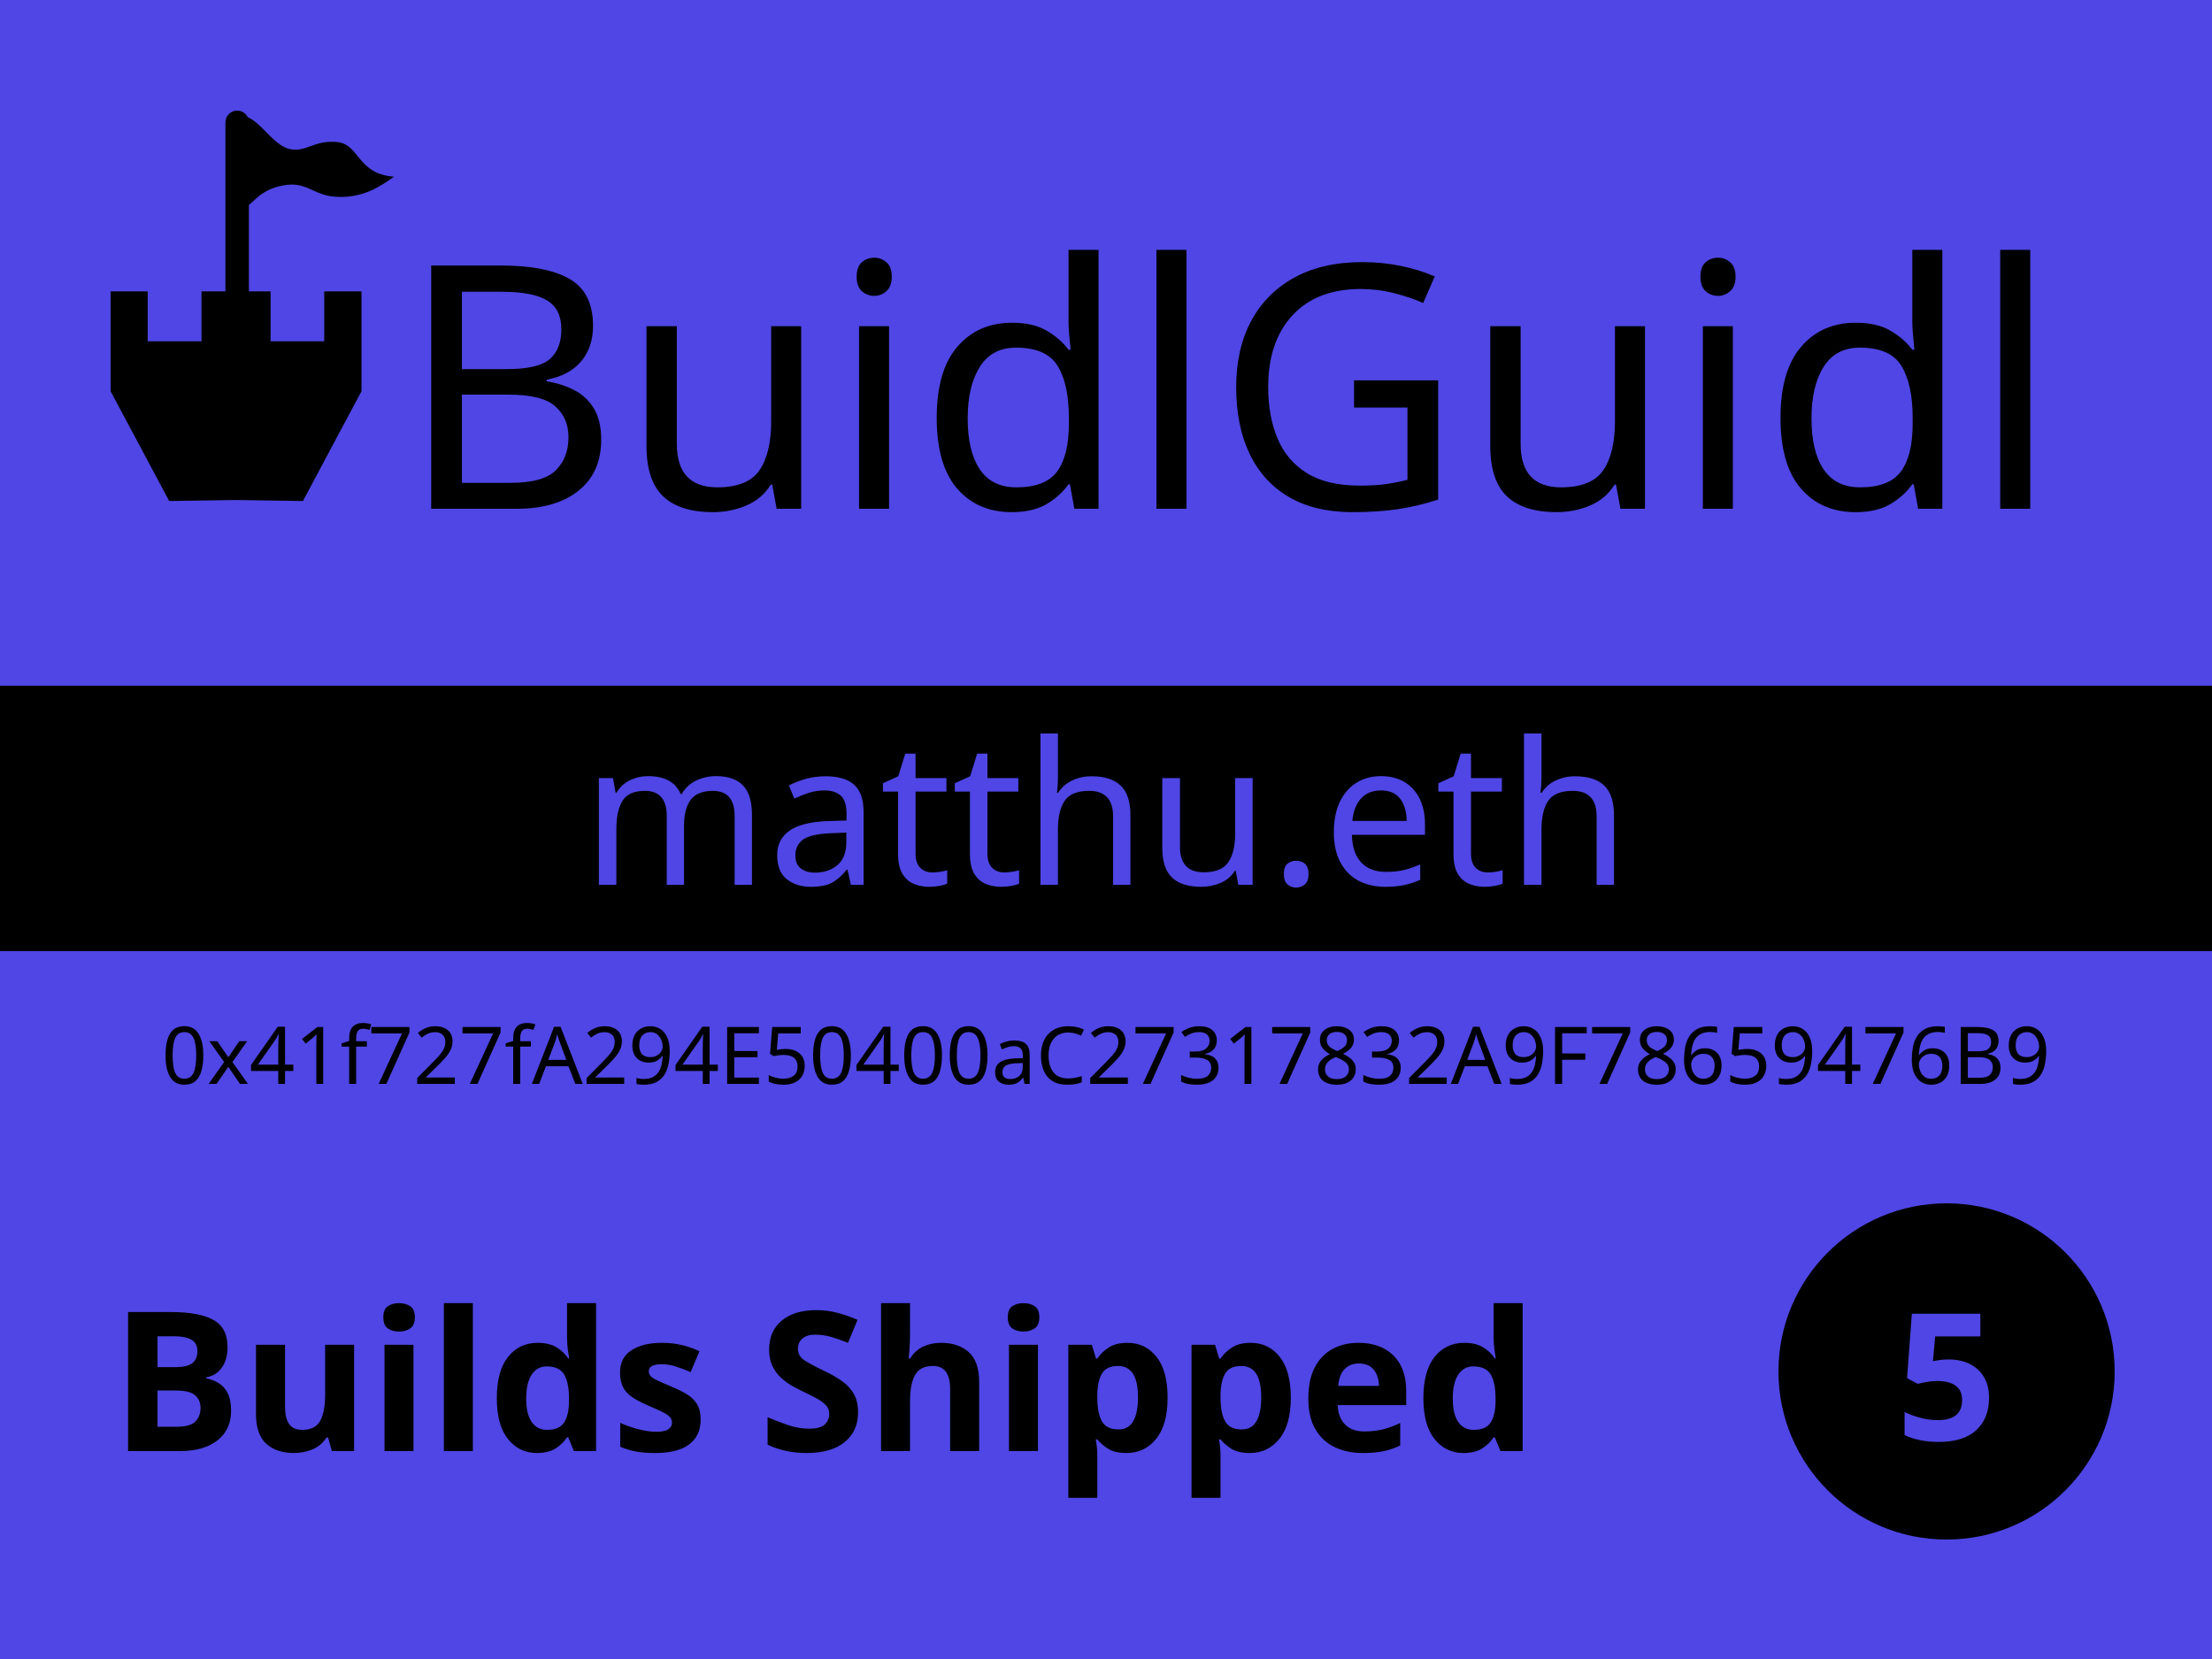
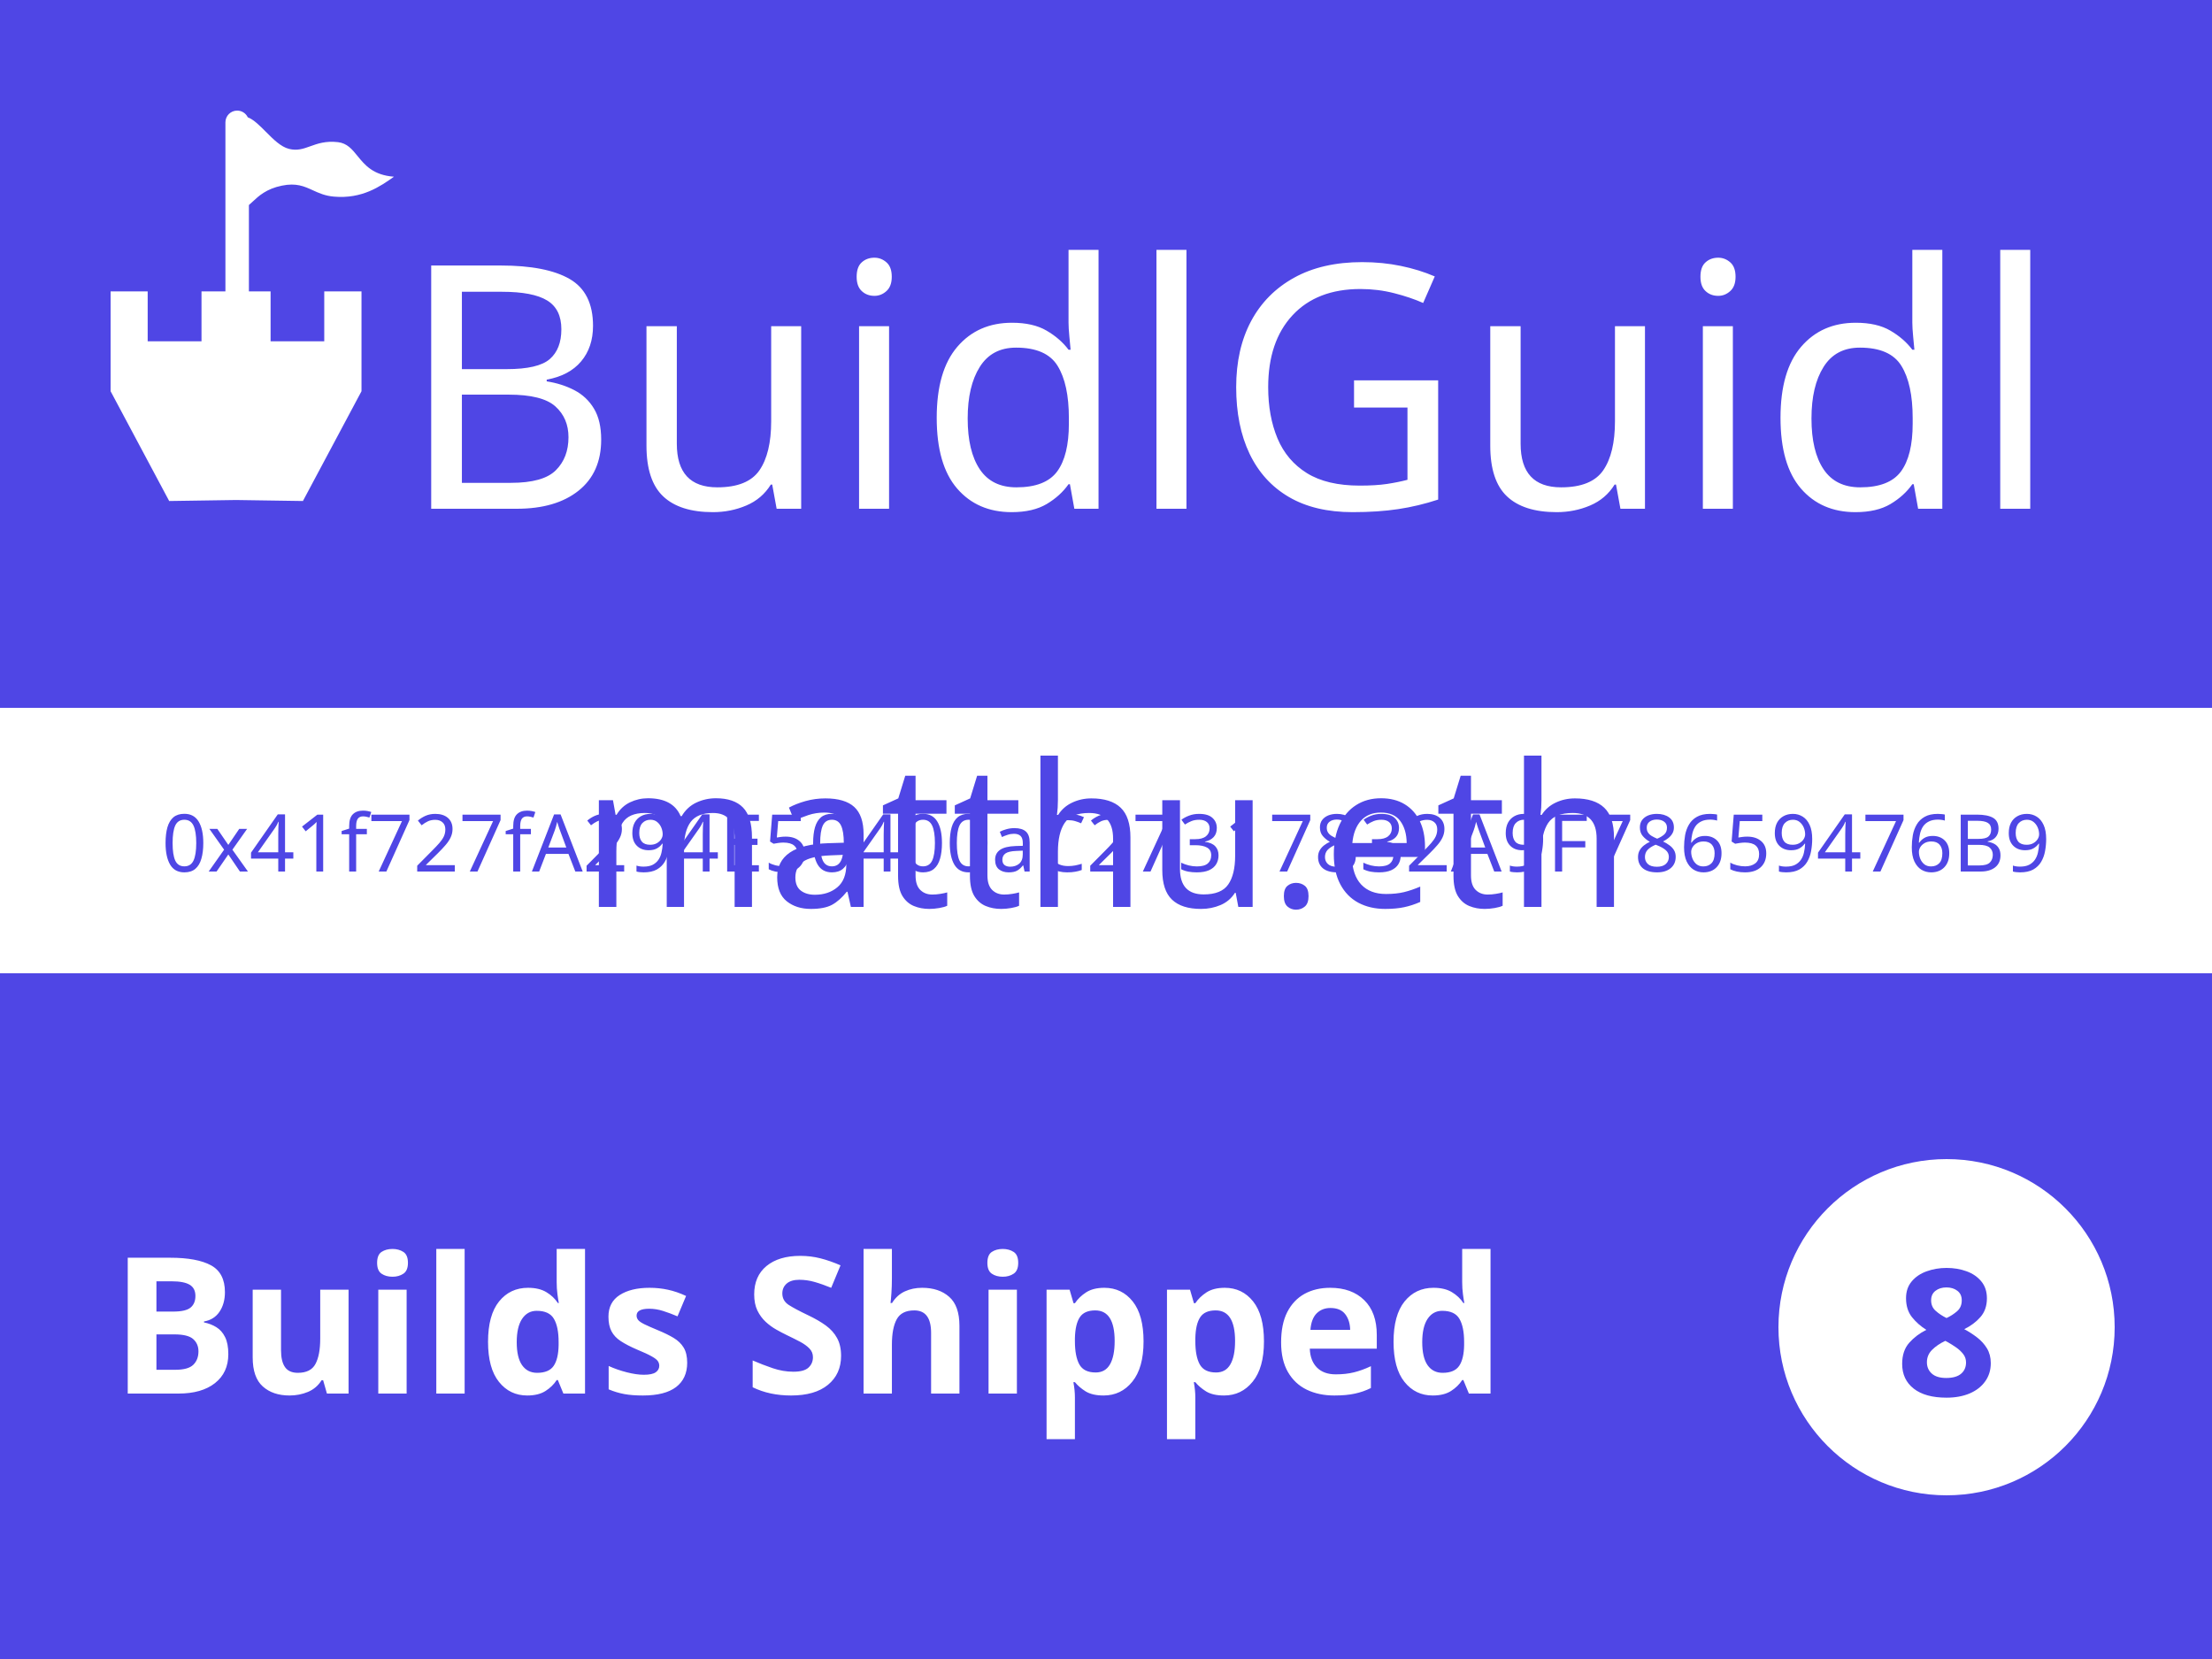
<svg xmlns="http://www.w3.org/2000/svg" width="500" height="375" viewBox="0 0 500 375" font-family="Verdana, Sans">
  <rect width="500" height="375" fill="#4f46e5" />
  <g transform="translate(25, 25) scale(2.1)">
-     <path fill-rule="evenodd" clip-rule="evenodd" d="M14.887 10.164V19.46H17.221V24.833H22.997V19.46H27.006V30.206L20.701 42.023L13.503 41.915L6.305 42.023L0 30.206V19.46H3.991V24.833H9.785V19.46H12.359V1.264C12.359 0.566 12.925 0 13.623 0C14.126 0 14.561 0.294 14.764 0.72C15.403 0.965 16.047 1.612 16.712 2.281C17.502 3.076 18.323 3.902 19.204 4.121C20.093 4.342 20.752 4.106 21.495 3.839C22.274 3.559 23.145 3.246 24.47 3.395C25.463 3.512 25.99 4.16 26.579 4.886C27.362 5.85 28.255 6.95 30.502 7.116L30.487 7.126C29.049 8.142 27.084 9.53 24.033 9.258C23.078 9.176 22.406 8.868 21.762 8.573C20.843 8.153 19.98 7.758 18.439 8.078C16.77 8.413 15.926 9.203 15.285 9.804C15.145 9.935 15.014 10.058 14.887 10.164Z" />
+     <path fill="white" fill-rule="evenodd" clip-rule="evenodd" d="M14.887 10.164V19.46H17.221V24.833H22.997V19.46H27.006V30.206L20.701 42.023L13.503 41.915L6.305 42.023L0 30.206V19.46H3.991V24.833H9.785V19.46H12.359V1.264C12.359 0.566 12.925 0 13.623 0C14.126 0 14.561 0.294 14.764 0.72C15.403 0.965 16.047 1.612 16.712 2.281C17.502 3.076 18.323 3.902 19.204 4.121C20.093 4.342 20.752 4.106 21.495 3.839C22.274 3.559 23.145 3.246 24.47 3.395C25.463 3.512 25.99 4.16 26.579 4.886C27.362 5.85 28.255 6.95 30.502 7.116L30.487 7.126C29.049 8.142 27.084 9.53 24.033 9.258C23.078 9.176 22.406 8.868 21.762 8.573C20.843 8.153 19.98 7.758 18.439 8.078C16.77 8.413 15.926 9.203 15.285 9.804C15.145 9.935 15.014 10.058 14.887 10.164Z" />
  </g>
-   <text x="90" y="115" font-size="77">BuidlGuidl</text>
-   <rect x="0" y="155" width="500" height="60" />
-   <text x="250" y="200" font-size="45" text-anchor="middle" fill="#4f46e5">matthu.eth</text>
-   <text x="250" y="245" font-size="18" text-anchor="middle">0x41f727fA294E50400aC27317832A9F78659476B9</text>
-   <circle cx="440" cy="310" r="38" />
-   <text x="440" y="310" font-size="40" font-weight="bold" text-anchor="middle" dominant-baseline="central" fill="#4f46e5">5</text>
-   <text x="25" y="328" font-size="44" font-weight="bold">Builds Shipped</text>
+   <text fill="white" x="90" y="115" font-size="77">BuidlGuidl</text>
+   <rect fill="white" x="0" y="160" width="500" height="60" />
+   <text x="250" y="205" font-size="45" text-anchor="middle" fill="#4f46e5">matthu.eth</text>
+   <text fill="#4f46e5" x="250" y="197" font-size="18" text-anchor="middle">0x41f727fA294E50400aC27317832A9F78659476B9</text>
+   <circle fill="white" cx="440" cy="300" r="38" />
+   <text x="440" y="300" font-size="40" font-weight="bold" text-anchor="middle" dominant-baseline="central" fill="#4f46e5">8</text>
+   <text fill="white" x="25" y="315" font-size="43" font-weight="bold">Builds Shipped</text>
</svg>
